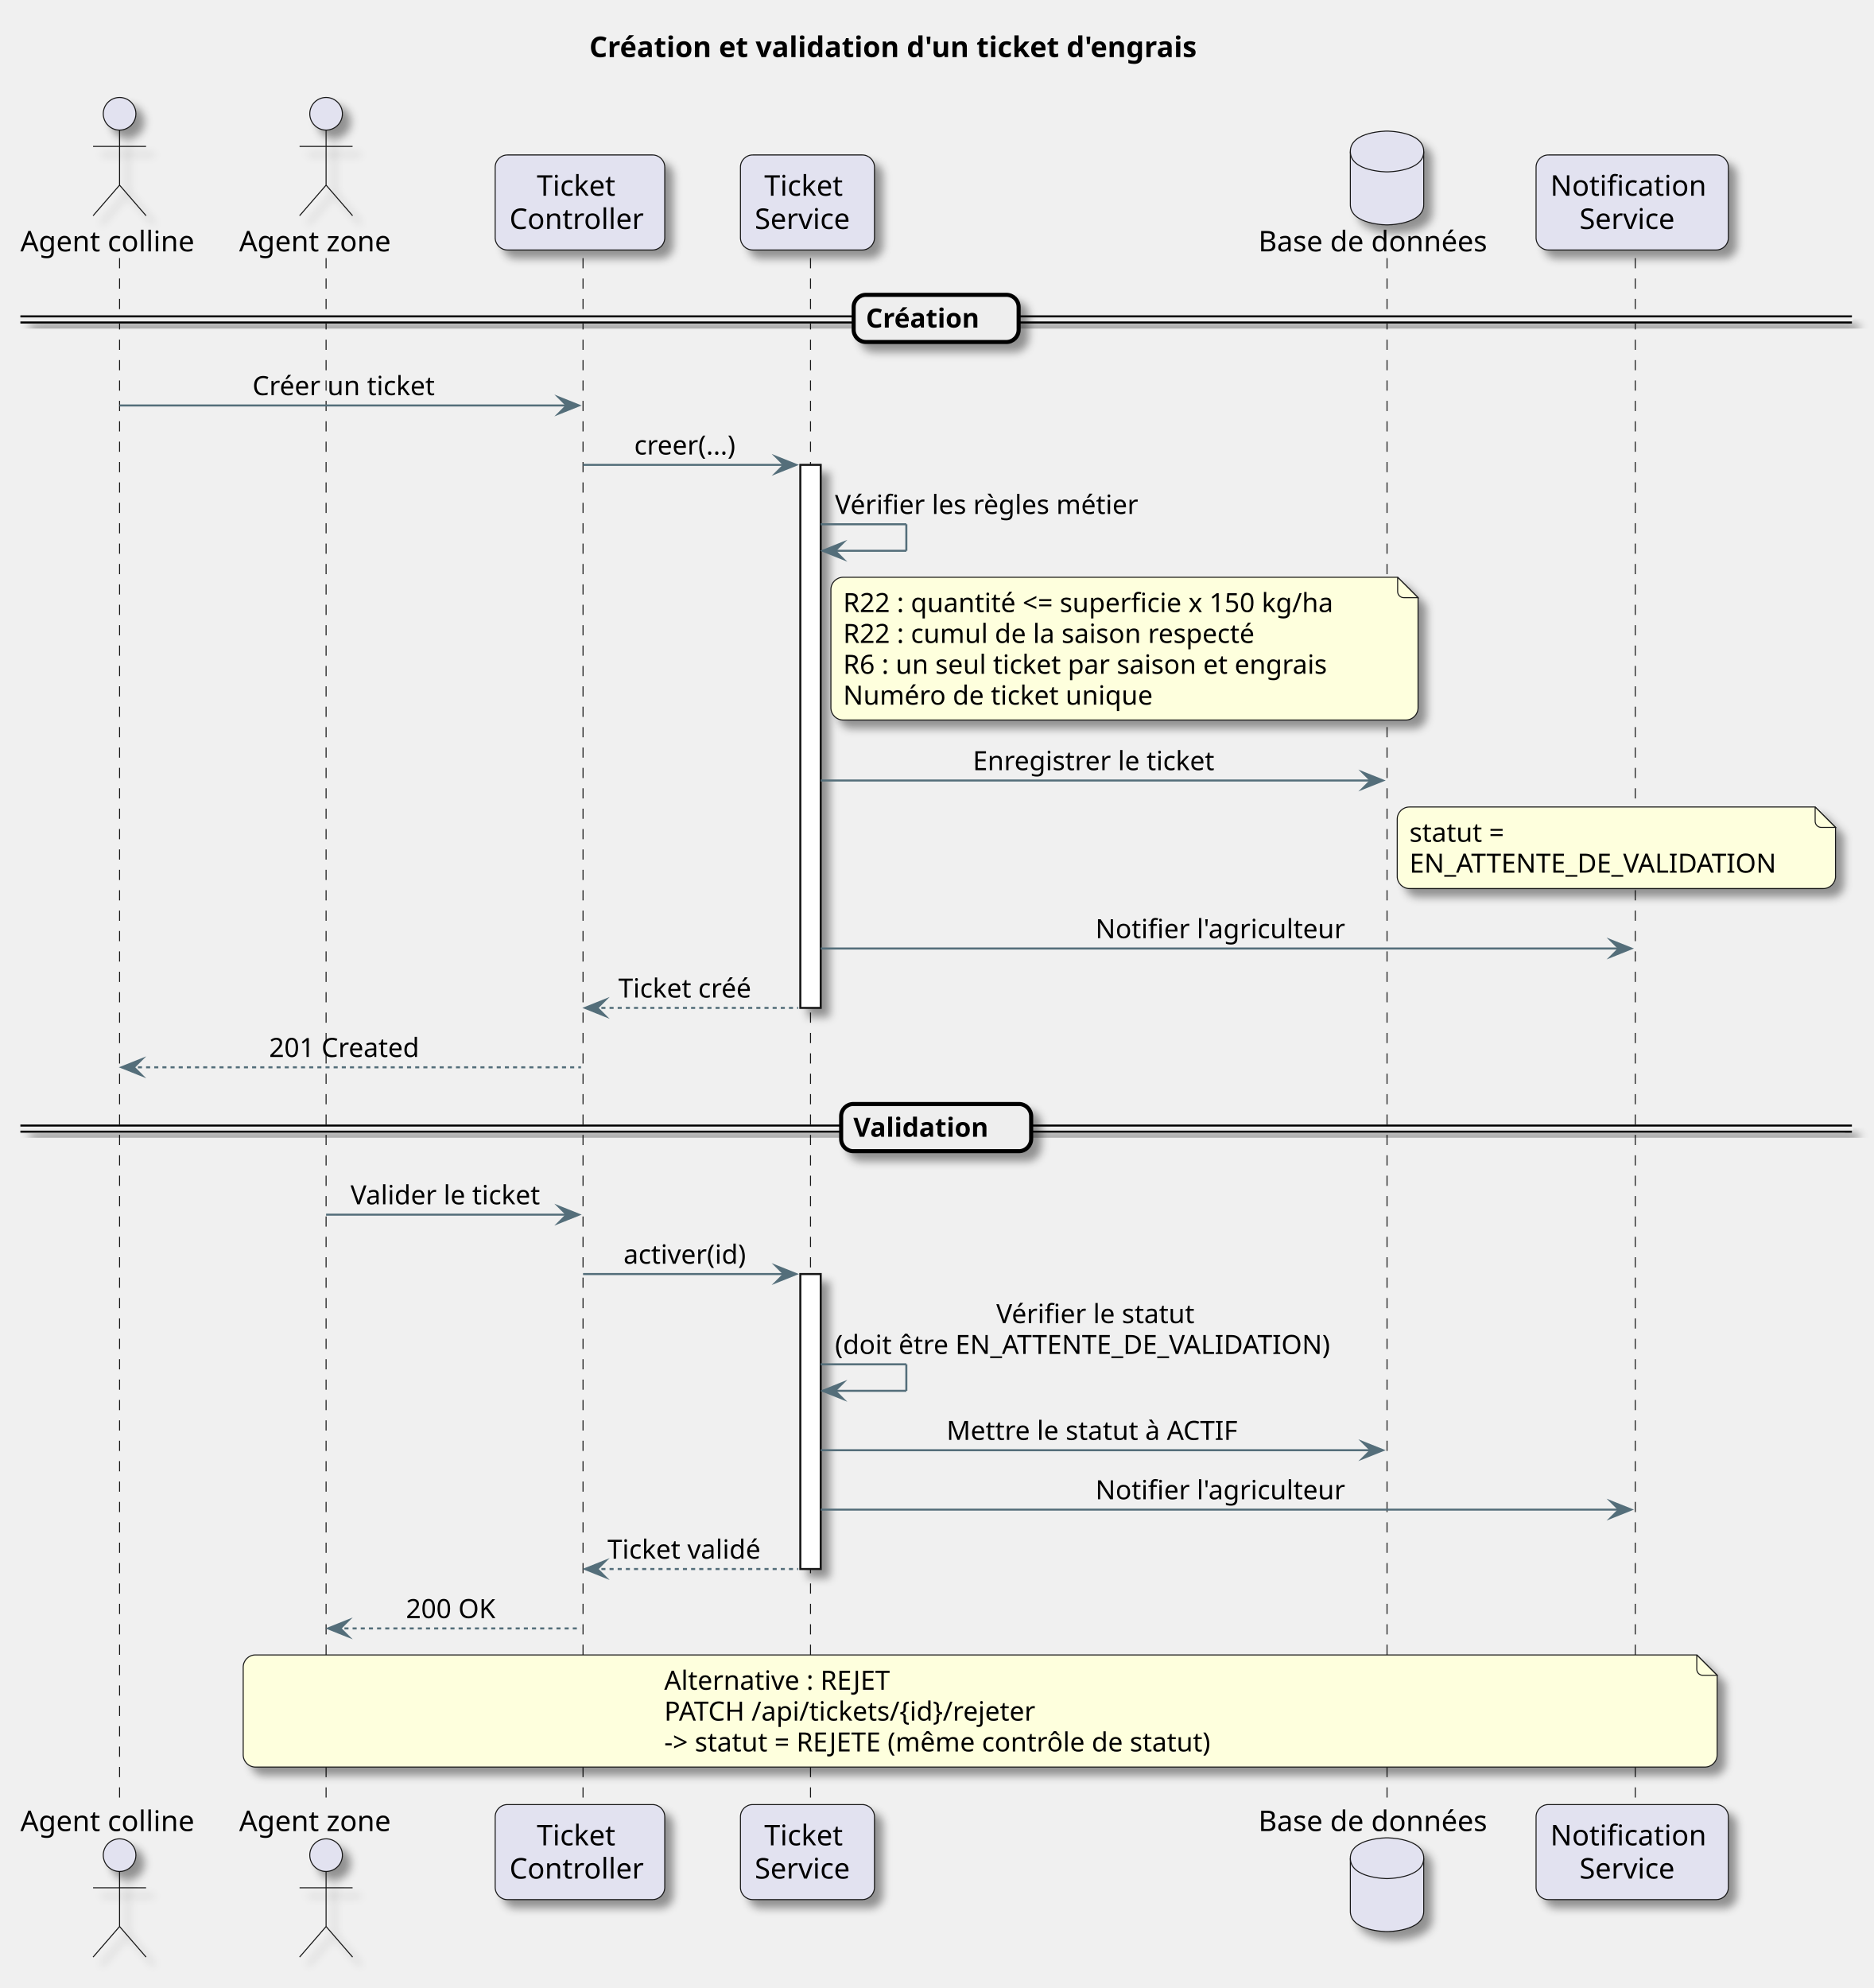
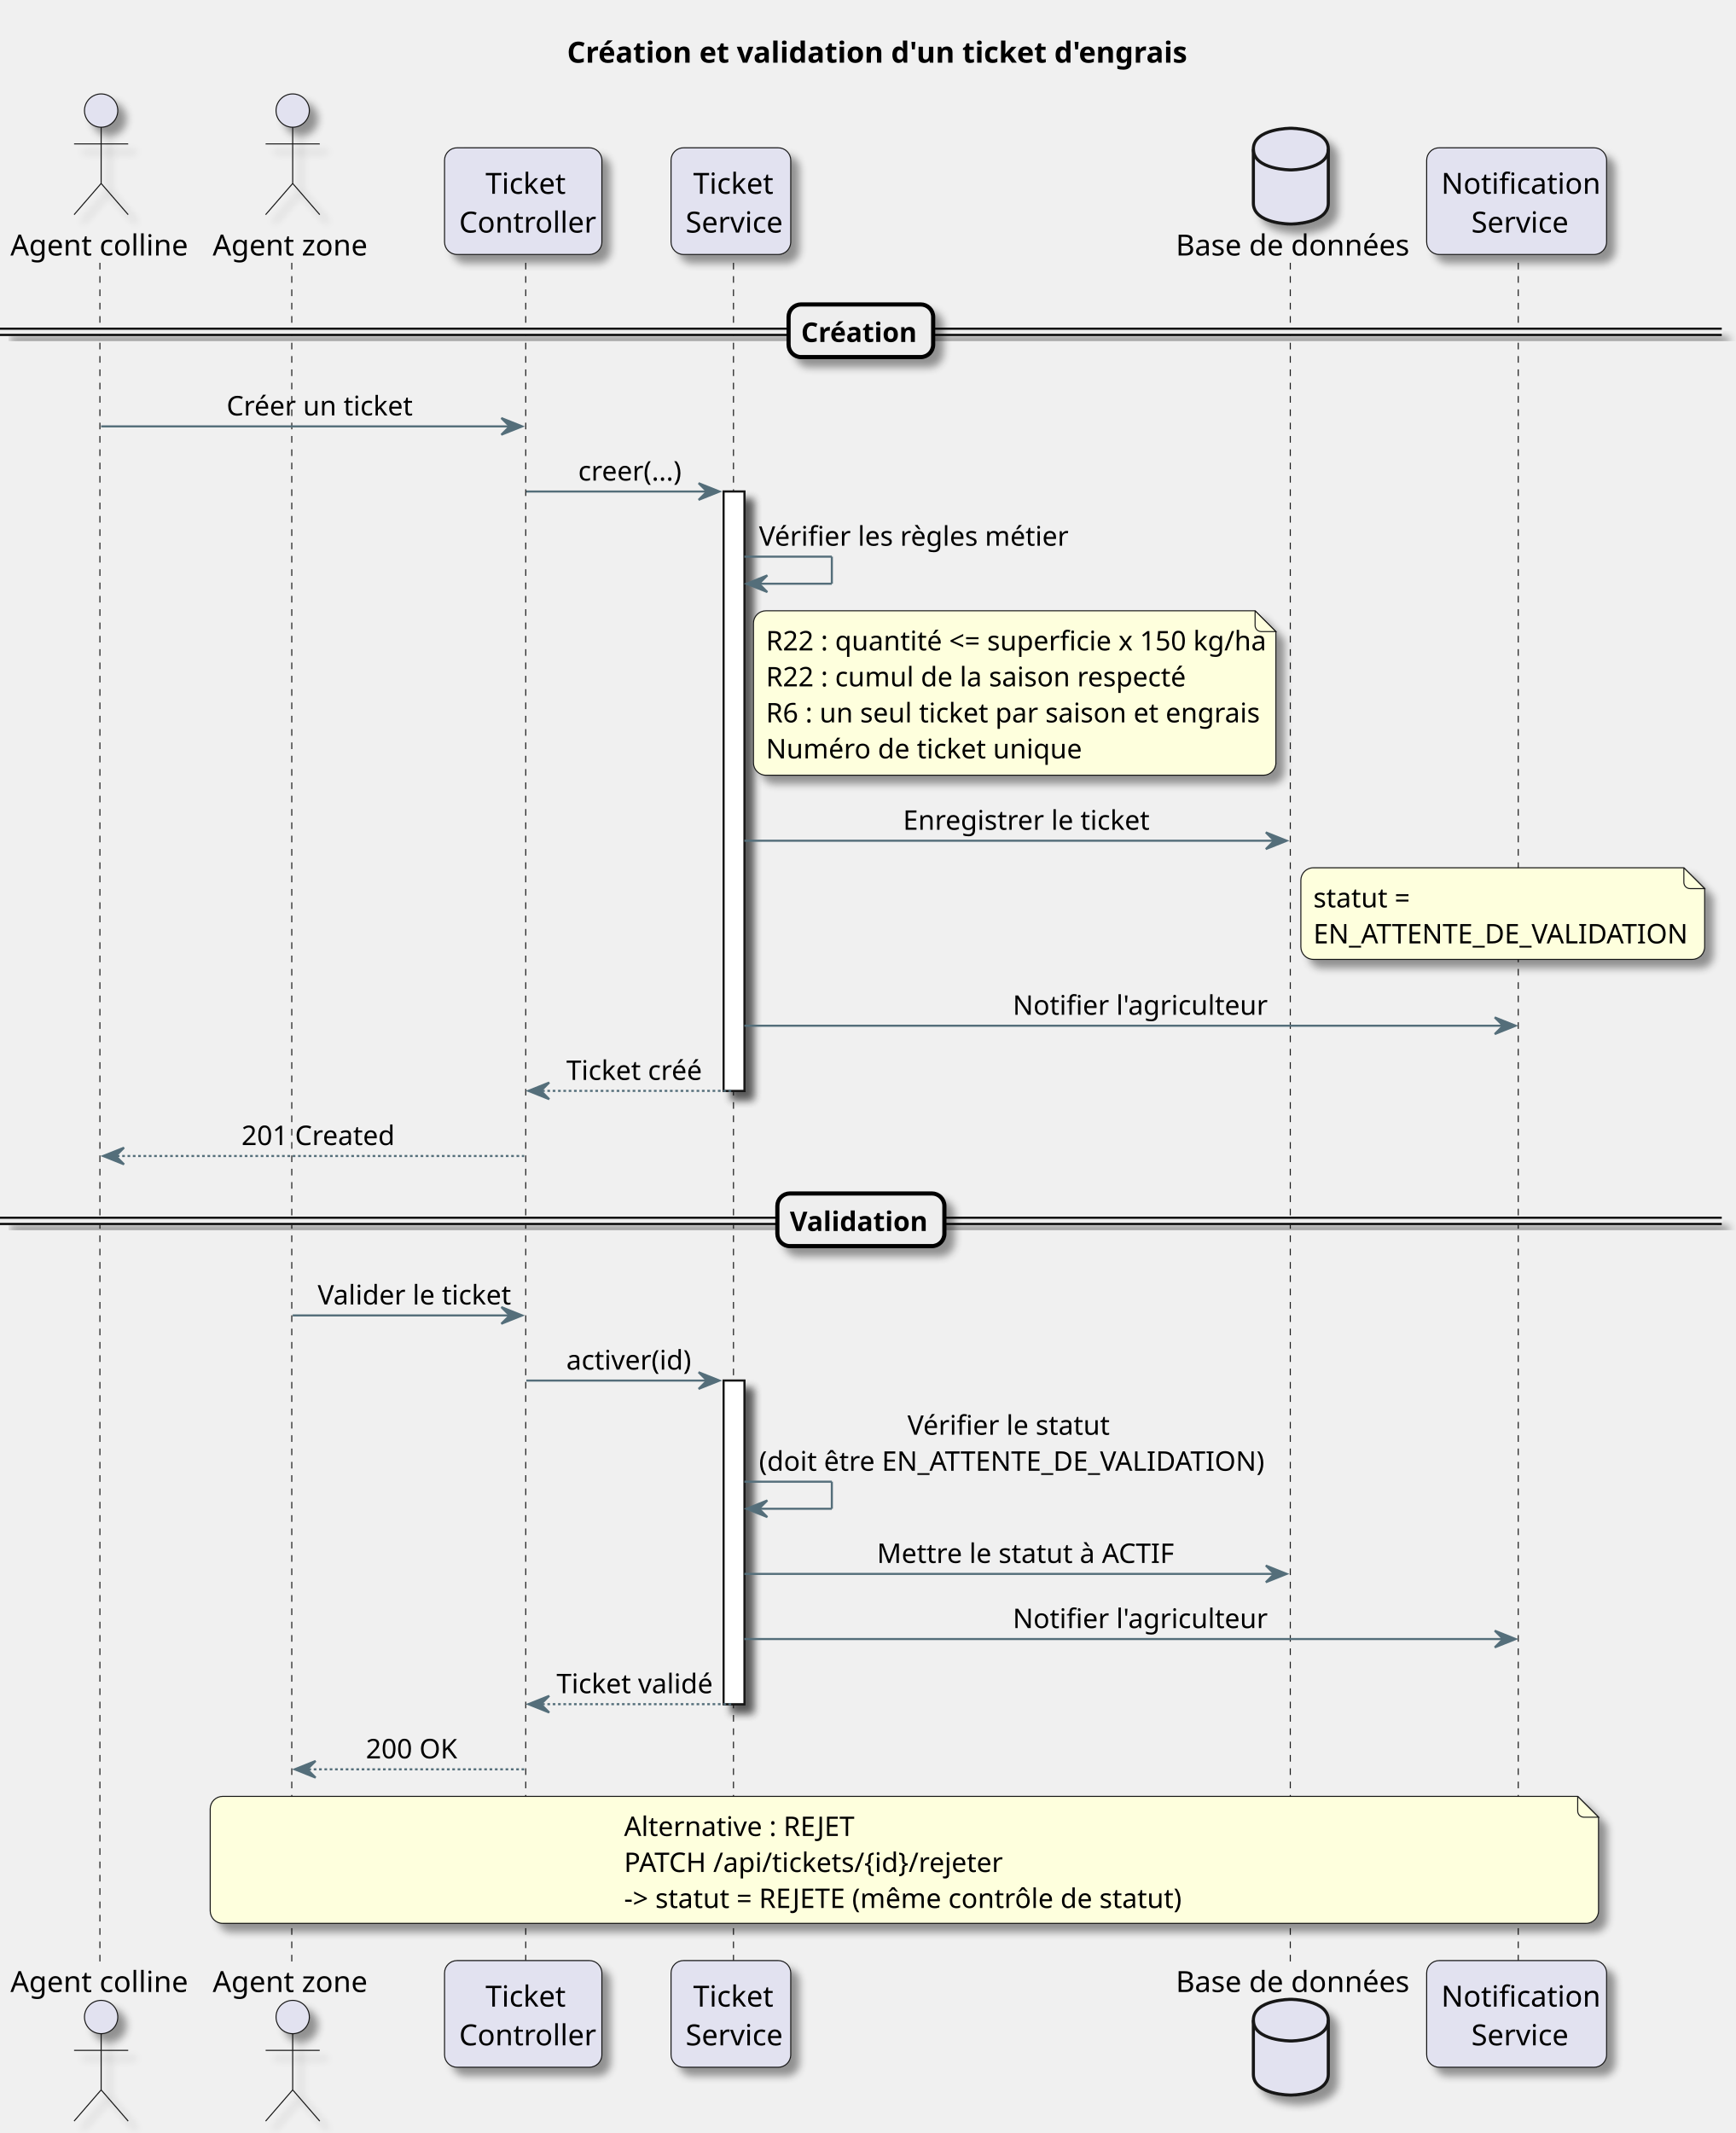
- <svg xmlns="http://www.w3.org/2000/svg" version="1.1" data-diagram-type="SEQUENCE" style="width:919px;height:975px;background:#FFFFFF;" width="919px" height="975px" viewBox="0 0 919 975" zoomAndPan="magnify" preserveAspectRatio="none" contentStyleType="text/css">
+ <svg xmlns="http://www.w3.org/2000/svg" contentStyleType="text/css" height="1601.562px" preserveAspectRatio="none" style="width:1303px;height:1601px;background:#FFFFFF;" version="1.1" viewBox="0 0 1303 1601" width="1303.125px" zoomAndPan="magnify">
  <defs>
-     <filter id="fjzljdl65jjgn" x="-1" y="-1" width="300%" height="300%">
-       <feGaussianBlur result="blurOut" stdDeviation="2" />
-       <feColorMatrix type="matrix" in="blurOut" result="blurOut2" values="0 0 0 0 0 0 0 0 0 0 0 0 0 0 0 0 0 0 .4 0" />
-       <feOffset result="blurOut3" in="blurOut2" dx="4" dy="4" />
+     <filter height="300%" id="f1jr0m0obss374" width="300%" x="-1" y="-1">
+       <feGaussianBlur result="blurOut" stdDeviation="3.125" />
+       <feColorMatrix in="blurOut" result="blurOut2" type="matrix" values="0 0 0 0 0 0 0 0 0 0 0 0 0 0 0 0 0 0 .4 0" />
+       <feOffset dx="6.25" dy="6.25" in="blurOut2" result="blurOut3" />
      <feBlend in="SourceGraphic" in2="blurOut3" mode="normal" />
    </filter>
  </defs>
-   <g font-family="sans-serif" lengthAdjust="spacing">
-     <g class="title" data-source-line="1">
-       <text x="289.059" y="27.995" fill="#000" font-size="14" textLength="339.274" font-weight="700" font-family="'Segoe UI'">Création et validation d'un ticket d'engrais</text>
-     </g>
-     <g>
-       <rect x="55.154" y="126.594" width="8" height="758.453" fill="#000" fill-opacity="0" />
-       <line x1="58.654" y1="126.594" x2="58.654" y2="885.047" style="stroke:#181818;stroke-width:0.5;stroke-dasharray:5,5;" />
-     </g>
-     <g>
-       <rect x="156.453" y="126.594" width="8" height="758.453" fill="#000" fill-opacity="0" />
-       <line x1="159.953" y1="126.594" x2="159.953" y2="885.047" style="stroke:#181818;stroke-width:0.5;stroke-dasharray:5,5;" />
-     </g>
-     <g>
-       <rect x="282.485" y="126.594" width="8" height="758.453" fill="#000" fill-opacity="0" />
-       <line x1="285.985" y1="126.594" x2="285.985" y2="885.047" style="stroke:#181818;stroke-width:0.5;stroke-dasharray:5,5;" />
-     </g>
-     <g>
-       <rect x="394.074" y="126.594" width="8" height="758.453" fill="#000" fill-opacity="0" />
-       <line x1="397.574" y1="126.594" x2="397.574" y2="885.047" style="stroke:#181818;stroke-width:0.5;stroke-dasharray:5,5;" />
-     </g>
-     <g>
-       <rect x="392.574" y="227.992" width="10" height="266.328" fill="#FFF" style="stroke:#181818;stroke-width:1;" filter="url(#fjzljdl65jjgn)" />
-     </g>
-     <g>
-       <rect x="392.574" y="624.852" width="10" height="144.664" fill="#FFF" style="stroke:#181818;stroke-width:1;" filter="url(#fjzljdl65jjgn)" />
-     </g>
-     <g>
-       <rect x="676.864" y="126.594" width="8" height="758.453" fill="#000" fill-opacity="0" />
-       <line x1="680.364" y1="126.594" x2="680.364" y2="885.047" style="stroke:#181818;stroke-width:0.5;stroke-dasharray:5,5;" />
-     </g>
-     <g>
-       <rect x="798.633" y="126.594" width="8" height="758.453" fill="#000" fill-opacity="0" />
-       <line x1="802.133" y1="126.594" x2="802.133" y2="885.047" style="stroke:#181818;stroke-width:0.5;stroke-dasharray:5,5;" />
-     </g>
-     <text x="10" y="123.292" fill="#000" font-size="14" textLength="91.308" font-family="'Segoe UI'">Agent colline</text>
-     <ellipse cx="58.654" cy="55.797" rx="8" ry="8" fill="#E2E2F0" style="stroke:#181818;stroke-width:0.5;" filter="url(#fjzljdl65jjgn)" />
-     <path d="M58.654,63.797 L58.654,90.797 M45.654,71.797 L71.654,71.797 M58.654,90.797 L45.654,105.797 M58.654,90.797 L71.654,105.797" style="stroke:#181818;stroke-width:0.5;" fill="none" filter="url(#fjzljdl65jjgn)" />
-     <text x="117.308" y="123.292" fill="#000" font-size="14" textLength="79.29" font-family="'Segoe UI'">Agent zone</text>
-     <ellipse cx="159.953" cy="55.797" rx="8" ry="8" fill="#E2E2F0" style="stroke:#181818;stroke-width:0.5;" filter="url(#fjzljdl65jjgn)" />
-     <path d="M159.953,63.797 L159.953,90.797 M146.953,71.797 L172.953,71.797 M159.953,90.797 L146.953,105.797 M159.953,90.797 L172.953,105.797" style="stroke:#181818;stroke-width:0.5;" fill="none" filter="url(#fjzljdl65jjgn)" />
-     <rect x="242.898" y="76" width="83.173" height="46.594" fill="#E2E2F0" style="stroke:#181818;stroke-width:0.5;" filter="url(#fjzljdl65jjgn)" rx="6" ry="6" />
-     <text x="263.311" y="95.995" fill="#000" font-size="14" textLength="42.349" font-family="'Segoe UI'">Ticket</text>
-     <text x="249.898" y="112.292" fill="#000" font-size="14" textLength="69.173" font-family="'Segoe UI'">Controller</text>
-     <rect x="363.204" y="76" width="65.741" height="46.594" fill="#E2E2F0" style="stroke:#181818;stroke-width:0.5;" filter="url(#fjzljdl65jjgn)" rx="6" ry="6" />
-     <text x="374.9" y="95.995" fill="#000" font-size="14" textLength="42.349" font-family="'Segoe UI'">Ticket</text>
-     <text x="370.204" y="112.292" fill="#000" font-size="14" textLength="51.741" font-family="'Segoe UI'">Service</text>
-     <text x="617.259" y="123.292" fill="#000" font-size="14" textLength="120.21" font-family="'Segoe UI'">Base de données</text>
-     <path d="M662.364,74.297 C662.364,64.297 680.364,64.297 680.364,64.297 C680.364,64.297 698.364,64.297 698.364,74.297 L698.364,100.297 C698.364,110.297 680.364,110.297 680.364,110.297 C680.364,110.297 662.364,110.297 662.364,100.297 L662.364,74.297" style="stroke:#181818;stroke-width:0.5;" fill="#E2E2F0" filter="url(#fjzljdl65jjgn)" />
-     <path d="M662.364,74.297 C662.364,84.297 680.364,84.297 680.364,84.297 C680.364,84.297 698.364,84.297 698.364,74.297" style="stroke:#181818;stroke-width:0.5;" fill="none" />
-     <rect x="753.469" y="76" width="94.329" height="46.594" fill="#E2E2F0" style="stroke:#181818;stroke-width:0.5;" filter="url(#fjzljdl65jjgn)" rx="6" ry="6" />
-     <text x="760.469" y="95.995" fill="#000" font-size="14" textLength="80.329" font-family="'Segoe UI'">Notification</text>
-     <text x="774.763" y="112.292" fill="#000" font-size="14" textLength="51.741" font-family="'Segoe UI'">Service</text>
-     <text x="10" y="898.042" fill="#000" font-size="14" textLength="91.308" font-family="'Segoe UI'">Agent colline</text>
-     <ellipse cx="58.654" cy="909.844" rx="8" ry="8" fill="#E2E2F0" style="stroke:#181818;stroke-width:0.5;" filter="url(#fjzljdl65jjgn)" />
-     <path d="M58.654,917.844 L58.654,944.844 M45.654,925.844 L71.654,925.844 M58.654,944.844 L45.654,959.844 M58.654,944.844 L71.654,959.844" style="stroke:#181818;stroke-width:0.5;" fill="none" filter="url(#fjzljdl65jjgn)" />
-     <text x="117.308" y="898.042" fill="#000" font-size="14" textLength="79.29" font-family="'Segoe UI'">Agent zone</text>
-     <ellipse cx="159.953" cy="909.844" rx="8" ry="8" fill="#E2E2F0" style="stroke:#181818;stroke-width:0.5;" filter="url(#fjzljdl65jjgn)" />
-     <path d="M159.953,917.844 L159.953,944.844 M146.953,925.844 L172.953,925.844 M159.953,944.844 L146.953,959.844 M159.953,944.844 L172.953,959.844" style="stroke:#181818;stroke-width:0.5;" fill="none" filter="url(#fjzljdl65jjgn)" />
-     <rect x="242.898" y="885.047" width="83.173" height="46.594" fill="#E2E2F0" style="stroke:#181818;stroke-width:0.5;" filter="url(#fjzljdl65jjgn)" rx="6" ry="6" />
-     <text x="263.311" y="905.042" fill="#000" font-size="14" textLength="42.349" font-family="'Segoe UI'">Ticket</text>
-     <text x="249.898" y="921.339" fill="#000" font-size="14" textLength="69.173" font-family="'Segoe UI'">Controller</text>
-     <rect x="363.204" y="885.047" width="65.741" height="46.594" fill="#E2E2F0" style="stroke:#181818;stroke-width:0.5;" filter="url(#fjzljdl65jjgn)" rx="6" ry="6" />
-     <text x="374.9" y="905.042" fill="#000" font-size="14" textLength="42.349" font-family="'Segoe UI'">Ticket</text>
-     <text x="370.204" y="921.339" fill="#000" font-size="14" textLength="51.741" font-family="'Segoe UI'">Service</text>
-     <text x="617.259" y="898.042" fill="#000" font-size="14" textLength="120.21" font-family="'Segoe UI'">Base de données</text>
-     <path d="M662.364,911.344 C662.364,901.344 680.364,901.344 680.364,901.344 C680.364,901.344 698.364,901.344 698.364,911.344 L698.364,937.344 C698.364,947.344 680.364,947.344 680.364,947.344 C680.364,947.344 662.364,947.344 662.364,937.344 L662.364,911.344" style="stroke:#181818;stroke-width:0.5;" fill="#E2E2F0" filter="url(#fjzljdl65jjgn)" />
-     <path d="M662.364,911.344 C662.364,921.344 680.364,921.344 680.364,921.344 C680.364,921.344 698.364,921.344 698.364,911.344" style="stroke:#181818;stroke-width:0.5;" fill="none" />
-     <rect x="753.469" y="885.047" width="94.329" height="46.594" fill="#E2E2F0" style="stroke:#181818;stroke-width:0.5;" filter="url(#fjzljdl65jjgn)" rx="6" ry="6" />
-     <text x="760.469" y="905.042" fill="#000" font-size="14" textLength="80.329" font-family="'Segoe UI'">Notification</text>
-     <text x="774.763" y="921.339" fill="#000" font-size="14" textLength="51.741" font-family="'Segoe UI'">Service</text>
-     <rect x="10" y="155.16" width="898.393" height="3" fill="#EEE" style="stroke:#EEE;stroke-width:1;" filter="url(#fjzljdl65jjgn)" rx="6" ry="6" />
-     <line x1="10" y1="155.16" x2="908.393" y2="155.16" style="stroke:#000;stroke-width:1;" />
-     <line x1="10" y1="158.16" x2="908.393" y2="158.16" style="stroke:#000;stroke-width:1;" />
-     <rect x="418.735" y="144.594" width="80.923" height="23.133" fill="#EEE" style="stroke:#000;stroke-width:2;" filter="url(#fjzljdl65jjgn)" rx="6" ry="6" />
-     <text x="424.735" y="160.661" fill="#000" font-size="13" textLength="62.397" font-weight="700" font-family="'Segoe UI'">Création</text>
-     <polygon points="273.985,194.859,283.985,198.859,273.985,202.859,277.985,198.859" fill="#546E7A" style="stroke:#546E7A;stroke-width:1;stroke-linejoin:miter;stroke-miterlimit:10;" />
-     <line x1="58.654" y1="198.859" x2="279.985" y2="198.859" style="stroke:#546E7A;stroke-width:1;" />
-     <text x="123.826" y="193.793" fill="#000" font-size="13" textLength="96.986" font-family="'Segoe UI'">Créer un ticket</text>
-     <polygon points="380.574,223.992,390.574,227.992,380.574,231.992,384.574,227.992" fill="#546E7A" style="stroke:#546E7A;stroke-width:1;stroke-linejoin:miter;stroke-miterlimit:10;" />
-     <line x1="285.985" y1="227.992" x2="386.574" y2="227.992" style="stroke:#546E7A;stroke-width:1;" />
-     <text x="311.093" y="222.926" fill="#000" font-size="13" textLength="56.374" font-family="'Segoe UI'">creer(...)</text>
-     <line x1="402.574" y1="257.125" x2="444.574" y2="257.125" style="stroke:#546E7A;stroke-width:1;" />
-     <line x1="444.574" y1="257.125" x2="444.574" y2="270.125" style="stroke:#546E7A;stroke-width:1;" />
-     <line x1="403.574" y1="270.125" x2="444.574" y2="270.125" style="stroke:#546E7A;stroke-width:1;" />
-     <polygon points="413.574,266.125,403.574,270.125,413.574,274.125,409.574,270.125" fill="#546E7A" style="stroke:#546E7A;stroke-width:1;stroke-linejoin:miter;stroke-miterlimit:10;" />
-     <text x="409.574" y="252.059" fill="#000" font-size="13" textLength="160.85" font-family="'Segoe UI'">Vérifier les règles métier</text>
-     <path d="M407.574,289.125 L407.574,347.125 A6,6 0 0 0 413.574,353.125 L689.574,353.125 A6,6 0 0 0 695.574,347.125 L695.574,293.125 L685.574,283.125 L413.574,283.125 A6,6 0 0 0 407.574,289.125" style="stroke:#181818;stroke-width:0.5;" fill="#FEFFDD" filter="url(#fjzljdl65jjgn)" />
-     <path d="M685.574,283.125 L685.574,290.125 A3,3 0 0 0 688.574,293.125 L695.574,293.125 L685.574,283.125" style="stroke:#181818;stroke-width:0.5;" fill="#FEFFDD" />
-     <text x="413.574" y="300.192" fill="#000" font-size="13" textLength="267.592" font-family="'Segoe UI'">R22 : quantité &lt;= superficie x 150 kg/ha</text>
-     <text x="413.574" y="315.325" fill="#000" font-size="13" textLength="220.403" font-family="'Segoe UI'">R22 : cumul de la saison respecté</text>
-     <text x="413.574" y="330.458" fill="#000" font-size="13" textLength="262.615" font-family="'Segoe UI'">R6  : un seul ticket par saison et engrais</text>
-     <text x="413.574" y="345.59" fill="#000" font-size="13" textLength="161.63" font-family="'Segoe UI'">Numéro de ticket unique</text>
-     <polygon points="668.364,378.789,678.364,382.789,668.364,386.789,672.364,382.789" fill="#546E7A" style="stroke:#546E7A;stroke-width:1;stroke-linejoin:miter;stroke-miterlimit:10;" />
-     <line x1="402.574" y1="382.789" x2="674.364" y2="382.789" style="stroke:#546E7A;stroke-width:1;" />
-     <text x="477.183" y="377.723" fill="#000" font-size="13" textLength="128.572" font-family="'Segoe UI'">Enregistrer le ticket</text>
-     <path d="M685.364,401.789 L685.364,429.789 A6,6 0 0 0 691.364,435.789 L894.364,435.789 A6,6 0 0 0 900.364,429.789 L900.364,405.789 L890.364,395.789 L691.364,395.789 A6,6 0 0 0 685.364,401.789" style="stroke:#181818;stroke-width:0.5;" fill="#FEFFDD" filter="url(#fjzljdl65jjgn)" />
-     <path d="M890.364,395.789 L890.364,402.789 A3,3 0 0 0 893.364,405.789 L900.364,405.789 L890.364,395.789" style="stroke:#181818;stroke-width:0.5;" fill="#FEFFDD" />
-     <text x="691.364" y="412.856" fill="#000" font-size="13" textLength="53.295" font-family="'Segoe UI'">statut =</text>
-     <text x="691.364" y="427.989" fill="#000" font-size="13" textLength="194.029" font-family="'Segoe UI'">EN_ATTENTE_DE_VALIDATION</text>
-     <polygon points="790.133,461.188,800.133,465.188,790.133,469.188,794.133,465.188" fill="#546E7A" style="stroke:#546E7A;stroke-width:1;stroke-linejoin:miter;stroke-miterlimit:10;" />
-     <line x1="402.574" y1="465.188" x2="796.133" y2="465.188" style="stroke:#546E7A;stroke-width:1;" />
-     <text x="537.309" y="460.122" fill="#000" font-size="13" textLength="130.089" font-family="'Segoe UI'">Notifier l'agriculteur</text>
-     <polygon points="296.985,490.32,286.985,494.32,296.985,498.32,292.985,494.32" fill="#546E7A" style="stroke:#546E7A;stroke-width:1;stroke-linejoin:miter;stroke-miterlimit:10;" />
-     <line x1="290.985" y1="494.32" x2="391.574" y2="494.32" style="stroke:#546E7A;stroke-width:1;stroke-dasharray:2,2;" />
-     <text x="303.307" y="489.254" fill="#000" font-size="13" textLength="71.944" font-family="'Segoe UI'">Ticket créé</text>
-     <polygon points="69.654,519.453,59.654,523.453,69.654,527.453,65.654,523.453" fill="#546E7A" style="stroke:#546E7A;stroke-width:1;stroke-linejoin:miter;stroke-miterlimit:10;" />
-     <line x1="63.654" y1="523.453" x2="284.985" y2="523.453" style="stroke:#546E7A;stroke-width:1;stroke-dasharray:2,2;" />
-     <text x="131.98" y="518.387" fill="#000" font-size="13" textLength="80.679" font-family="'Segoe UI'">201 Created</text>
-     <rect x="10" y="552.02" width="898.393" height="3" fill="#EEE" style="stroke:#EEE;stroke-width:1;" filter="url(#fjzljdl65jjgn)" rx="6" ry="6" />
-     <line x1="10" y1="552.02" x2="908.393" y2="552.02" style="stroke:#000;stroke-width:1;" />
-     <line x1="10" y1="555.02" x2="908.393" y2="555.02" style="stroke:#000;stroke-width:1;" />
-     <rect x="412.593" y="541.453" width="93.206" height="23.133" fill="#EEE" style="stroke:#000;stroke-width:2;" filter="url(#fjzljdl65jjgn)" rx="6" ry="6" />
-     <text x="418.593" y="557.52" fill="#000" font-size="13" textLength="74.68" font-weight="700" font-family="'Segoe UI'">Validation</text>
-     <polygon points="273.985,591.719,283.985,595.719,273.985,599.719,277.985,595.719" fill="#546E7A" style="stroke:#546E7A;stroke-width:1;stroke-linejoin:miter;stroke-miterlimit:10;" />
-     <line x1="159.953" y1="595.719" x2="279.985" y2="595.719" style="stroke:#546E7A;stroke-width:1;" />
-     <text x="171.953" y="590.653" fill="#000" font-size="13" textLength="102.032" font-family="'Segoe UI'">Valider le ticket</text>
-     <polygon points="380.574,620.852,390.574,624.852,380.574,628.852,384.574,624.852" fill="#546E7A" style="stroke:#546E7A;stroke-width:1;stroke-linejoin:miter;stroke-miterlimit:10;" />
-     <line x1="285.985" y1="624.852" x2="386.574" y2="624.852" style="stroke:#546E7A;stroke-width:1;" />
-     <text x="305.846" y="619.786" fill="#000" font-size="13" textLength="66.866" font-family="'Segoe UI'">activer(id)</text>
-     <line x1="402.574" y1="669.117" x2="444.574" y2="669.117" style="stroke:#546E7A;stroke-width:1;" />
-     <line x1="444.574" y1="669.117" x2="444.574" y2="682.117" style="stroke:#546E7A;stroke-width:1;" />
-     <line x1="403.574" y1="682.117" x2="444.574" y2="682.117" style="stroke:#546E7A;stroke-width:1;" />
-     <polygon points="413.574,678.117,403.574,682.117,413.574,686.117,409.574,682.117" fill="#546E7A" style="stroke:#546E7A;stroke-width:1;stroke-linejoin:miter;stroke-miterlimit:10;" />
-     <text x="488.707" y="648.918" fill="#000" font-size="13" textLength="105.523" font-family="'Segoe UI'">Vérifier le statut</text>
-     <text x="409.574" y="664.051" fill="#000" font-size="13" textLength="263.79" font-family="'Segoe UI'">(doit être EN_ATTENTE_DE_VALIDATION)</text>
-     <polygon points="668.364,707.25,678.364,711.25,668.364,715.25,672.364,711.25" fill="#546E7A" style="stroke:#546E7A;stroke-width:1;stroke-linejoin:miter;stroke-miterlimit:10;" />
-     <line x1="402.574" y1="711.25" x2="674.364" y2="711.25" style="stroke:#546E7A;stroke-width:1;" />
-     <text x="464.294" y="706.184" fill="#000" font-size="13" textLength="154.35" font-family="'Segoe UI'">Mettre le statut à ACTIF</text>
-     <polygon points="790.133,736.383,800.133,740.383,790.133,744.383,794.133,740.383" fill="#546E7A" style="stroke:#546E7A;stroke-width:1;stroke-linejoin:miter;stroke-miterlimit:10;" />
-     <line x1="402.574" y1="740.383" x2="796.133" y2="740.383" style="stroke:#546E7A;stroke-width:1;" />
-     <text x="537.309" y="735.317" fill="#000" font-size="13" textLength="130.089" font-family="'Segoe UI'">Notifier l'agriculteur</text>
-     <polygon points="296.985,765.516,286.985,769.516,296.985,773.516,292.985,769.516" fill="#546E7A" style="stroke:#546E7A;stroke-width:1;stroke-linejoin:miter;stroke-miterlimit:10;" />
-     <line x1="290.985" y1="769.516" x2="391.574" y2="769.516" style="stroke:#546E7A;stroke-width:1;stroke-dasharray:2,2;" />
-     <text x="297.985" y="764.45" fill="#000" font-size="13" textLength="82.589" font-family="'Segoe UI'">Ticket validé</text>
-     <polygon points="170.953,794.648,160.953,798.648,170.953,802.648,166.953,798.648" fill="#546E7A" style="stroke:#546E7A;stroke-width:1;stroke-linejoin:miter;stroke-miterlimit:10;" />
-     <line x1="164.953" y1="798.648" x2="284.985" y2="798.648" style="stroke:#546E7A;stroke-width:1;stroke-dasharray:2,2;" />
-     <text x="199.117" y="793.583" fill="#000" font-size="13" textLength="47.703" font-family="'Segoe UI'">200 OK</text>
-     <path d="M119.298,817.648 L119.298,860.648 A6,6 0 0 0 125.298,866.648 L836.298,866.648 A6,6 0 0 0 842.298,860.648 L842.298,821.648 L832.298,811.648 L125.298,811.648 A6,6 0 0 0 119.298,817.648" style="stroke:#181818;stroke-width:0.5;" fill="#FEFFDD" filter="url(#fjzljdl65jjgn)" />
-     <path d="M832.298,811.648 L832.298,818.648 A3,3 0 0 0 835.298,821.648 L842.298,821.648 L832.298,811.648" style="stroke:#181818;stroke-width:0.5;" fill="#FEFFDD" />
-     <text x="325.816" y="828.715" fill="#000" font-size="13" textLength="121.431" font-family="'Segoe UI'">Alternative : REJET</text>
-     <text x="325.816" y="843.848" fill="#000" font-size="13" textLength="200.059" font-family="'Segoe UI'">PATCH /api/tickets/{id}/rejeter</text>
-     <text x="325.816" y="858.981" fill="#000" font-size="13" textLength="298.454" font-family="'Segoe UI'">-&gt; statut = REJETE (même contrôle de statut)</text>
+   <g>
+     <text fill="#000000" font-family="Segoe UI" font-size="21.875" font-weight="bold" lengthAdjust="spacing" textLength="439.636" x="425.657" y="47.043">Création et validation d'un ticket d'engrais</text>
+     <rect fill="#FFFFFF" filter="url(#f1jr0m0obss374)" height="449.86" style="stroke:#181818;stroke-width:1.562;" width="15.625" x="543.211" y="368.93" />
+     <rect fill="#FFFFFF" filter="url(#f1jr0m0obss374)" height="242.899" style="stroke:#181818;stroke-width:1.562;" width="15.625" x="543.211" y="1036.234" />
+     <line style="stroke:#181818;stroke-width:0.781;stroke-dasharray:5.0,5.0;" x1="75" x2="75" y1="197.253" y2="1473.138" />
+     <line style="stroke:#181818;stroke-width:0.781;stroke-dasharray:5.0,5.0;" x1="219.037" x2="219.037" y1="197.253" y2="1473.138" />
+     <line style="stroke:#181818;stroke-width:0.781;stroke-dasharray:5.0,5.0;" x1="394.662" x2="394.662" y1="197.253" y2="1473.138" />
+     <line style="stroke:#181818;stroke-width:0.781;stroke-dasharray:5.0,5.0;" x1="550.625" x2="550.625" y1="197.253" y2="1473.138" />
+     <line style="stroke:#181818;stroke-width:0.781;stroke-dasharray:5.0,5.0;" x1="968.623" x2="968.623" y1="197.253" y2="1473.138" />
+     <line style="stroke:#181818;stroke-width:0.781;stroke-dasharray:5.0,5.0;" x1="1139.75" x2="1139.75" y1="197.253" y2="1473.138" />
+     <text fill="#000000" font-family="Segoe UI" font-size="21.875" lengthAdjust="spacing" textLength="126.849" x="7.812" y="191.763">Agent colline</text>
+     <ellipse cx="75.925" cy="83.002" fill="#E2E2F0" filter="url(#f1jr0m0obss374)" rx="12.5" ry="12.5" style="stroke:#181818;stroke-width:0.781;" />
+     <path d="M75.925,95.502 L75.925,137.689 M55.612,108.002 L96.237,108.002 M75.925,137.689 L55.612,161.127 M75.925,137.689 L96.237,161.127 " fill="none" filter="url(#f1jr0m0obss374)" style="stroke:#181818;stroke-width:0.781;" />
+     <text fill="#000000" font-family="Segoe UI" font-size="21.875" lengthAdjust="spacing" textLength="126.849" x="7.812" y="1495.181">Agent colline</text>
+     <ellipse cx="75.925" cy="1513.953" fill="#E2E2F0" filter="url(#f1jr0m0obss374)" rx="12.5" ry="12.5" style="stroke:#181818;stroke-width:0.781;" />
+     <path d="M75.925,1526.453 L75.925,1568.64 M55.612,1538.953 L96.237,1538.953 M75.925,1568.64 L55.612,1592.078 M75.925,1568.64 L96.237,1592.078 " fill="none" filter="url(#f1jr0m0obss374)" style="stroke:#181818;stroke-width:0.781;" />
+     <text fill="#000000" font-family="Segoe UI" font-size="21.875" lengthAdjust="spacing" textLength="110.742" x="159.662" y="191.763">Agent zone</text>
+     <ellipse cx="219.72" cy="83.002" fill="#E2E2F0" filter="url(#f1jr0m0obss374)" rx="12.5" ry="12.5" style="stroke:#181818;stroke-width:0.781;" />
+     <path d="M219.72,95.502 L219.72,137.689 M199.408,108.002 L240.033,108.002 M219.72,137.689 L199.408,161.127 M219.72,137.689 L240.033,161.127 " fill="none" filter="url(#f1jr0m0obss374)" style="stroke:#181818;stroke-width:0.781;" />
+     <text fill="#000000" font-family="Segoe UI" font-size="21.875" lengthAdjust="spacing" textLength="110.742" x="159.662" y="1495.181">Agent zone</text>
+     <ellipse cx="219.72" cy="1513.953" fill="#E2E2F0" filter="url(#f1jr0m0obss374)" rx="12.5" ry="12.5" style="stroke:#181818;stroke-width:0.781;" />
+     <path d="M219.72,1526.453 L219.72,1568.64 M199.408,1538.953 L240.033,1538.953 M219.72,1568.64 L199.408,1592.078 M219.72,1568.64 L240.033,1592.078 " fill="none" filter="url(#f1jr0m0obss374)" style="stroke:#181818;stroke-width:0.781;" />
+     <rect fill="#E2E2F0" filter="url(#f1jr0m0obss374)" height="80.066" rx="9.375" ry="9.375" style="stroke:#181818;stroke-width:0.781;" width="118.091" x="333.724" y="110.938" />
+     <text fill="#000000" font-family="Segoe UI" font-size="21.875" lengthAdjust="spacing" textLength="56.589" x="364.475" y="145.48">Ticket</text>
+     <text fill="#000000" font-family="Segoe UI" font-size="21.875" lengthAdjust="spacing" textLength="96.216" x="344.662" y="174.576">Controller</text>
+     <rect fill="#E2E2F0" filter="url(#f1jr0m0obss374)" height="80.066" rx="9.375" ry="9.375" style="stroke:#181818;stroke-width:0.781;" width="118.091" x="333.724" y="1471.576" />
+     <text fill="#000000" font-family="Segoe UI" font-size="21.875" lengthAdjust="spacing" textLength="56.589" x="364.475" y="1506.119">Ticket</text>
+     <text fill="#000000" font-family="Segoe UI" font-size="21.875" lengthAdjust="spacing" textLength="96.216" x="344.662" y="1535.214">Controller</text>
+     <rect fill="#E2E2F0" filter="url(#f1jr0m0obss374)" height="80.066" rx="9.375" ry="9.375" style="stroke:#181818;stroke-width:0.781;" width="89.861" x="503.75" y="110.938" />
+     <text fill="#000000" font-family="Segoe UI" font-size="21.875" lengthAdjust="spacing" textLength="56.589" x="520.386" y="145.48">Ticket</text>
+     <text fill="#000000" font-family="Segoe UI" font-size="21.875" lengthAdjust="spacing" textLength="67.986" x="514.687" y="174.576">Service</text>
+     <rect fill="#E2E2F0" filter="url(#f1jr0m0obss374)" height="80.066" rx="9.375" ry="9.375" style="stroke:#181818;stroke-width:0.781;" width="89.861" x="503.75" y="1471.576" />
+     <text fill="#000000" font-family="Segoe UI" font-size="21.875" lengthAdjust="spacing" textLength="56.589" x="520.386" y="1506.119">Ticket</text>
+     <text fill="#000000" font-family="Segoe UI" font-size="21.875" lengthAdjust="spacing" textLength="67.986" x="514.687" y="1535.214">Service</text>
+     <text fill="#000000" font-family="Segoe UI" font-size="21.875" lengthAdjust="spacing" textLength="163.315" x="882.685" y="191.763">Base de données</text>
+     <path d="M940.905,111.908 C940.905,96.283 969.03,96.283 969.03,96.283 C969.03,96.283 997.155,96.283 997.155,111.908 L997.155,152.533 C997.155,168.158 969.03,168.158 969.03,168.158 C969.03,168.158 940.905,168.158 940.905,152.533 L940.905,111.908 " fill="#E2E2F0" filter="url(#f1jr0m0obss374)" style="stroke:#181818;stroke-width:2.344;" />
+     <path d="M940.905,111.908 C940.905,127.533 969.03,127.533 969.03,127.533 C969.03,127.533 997.155,127.533 997.155,111.908 " fill="none" style="stroke:#181818;stroke-width:2.344;" />
+     <text fill="#000000" font-family="Segoe UI" font-size="21.875" lengthAdjust="spacing" textLength="163.315" x="882.685" y="1495.181">Base de données</text>
+     <path d="M940.905,1516.296 C940.905,1500.671 969.03,1500.671 969.03,1500.671 C969.03,1500.671 997.155,1500.671 997.155,1516.296 L997.155,1556.921 C997.155,1572.546 969.03,1572.546 969.03,1572.546 C969.03,1572.546 940.905,1572.546 940.905,1556.921 L940.905,1516.296 " fill="#E2E2F0" filter="url(#f1jr0m0obss374)" style="stroke:#181818;stroke-width:2.344;" />
+     <path d="M940.905,1516.296 C940.905,1531.921 969.03,1531.921 969.03,1531.921 C969.03,1531.921 997.155,1531.921 997.155,1516.296 " fill="none" style="stroke:#181818;stroke-width:2.344;" />
+     <rect fill="#E2E2F0" filter="url(#f1jr0m0obss374)" height="80.066" rx="9.375" ry="9.375" style="stroke:#181818;stroke-width:0.781;" width="135.053" x="1071" y="110.938" />
+     <text fill="#000000" font-family="Segoe UI" font-size="21.875" lengthAdjust="spacing" textLength="113.177" x="1081.937" y="145.48">Notification</text>
+     <text fill="#000000" font-family="Segoe UI" font-size="21.875" lengthAdjust="spacing" textLength="67.986" x="1104.533" y="174.576">Service</text>
+     <rect fill="#E2E2F0" filter="url(#f1jr0m0obss374)" height="80.066" rx="9.375" ry="9.375" style="stroke:#181818;stroke-width:0.781;" width="135.053" x="1071" y="1471.576" />
+     <text fill="#000000" font-family="Segoe UI" font-size="21.875" lengthAdjust="spacing" textLength="113.177" x="1081.937" y="1506.119">Notification</text>
+     <text fill="#000000" font-family="Segoe UI" font-size="21.875" lengthAdjust="spacing" textLength="67.986" x="1104.533" y="1535.214">Service</text>
+     <rect fill="#FFFFFF" filter="url(#f1jr0m0obss374)" height="449.86" style="stroke:#181818;stroke-width:1.562;" width="15.625" x="543.211" y="368.93" />
+     <rect fill="#FFFFFF" filter="url(#f1jr0m0obss374)" height="242.899" style="stroke:#181818;stroke-width:1.562;" width="15.625" x="543.211" y="1036.234" />
+     <rect fill="#EEEEEE" filter="url(#f1jr0m0obss374)" height="4.688" rx="9.375" ry="9.375" style="stroke:#EEEEEE;stroke-width:1.562;" width="1292.513" x="0" y="246.7" />
+     <line style="stroke:#000000;stroke-width:1.562;" x1="0" x2="1292.513" y1="246.7" y2="246.7" />
+     <line style="stroke:#000000;stroke-width:1.562;" x1="0" x2="1292.513" y1="251.387" y2="251.387" />
+     <rect fill="#EEEEEE" filter="url(#f1jr0m0obss374)" height="39.517" rx="9.375" ry="9.375" style="stroke:#000000;stroke-width:3.125;" width="108.54" x="591.986" y="228.503" />
+     <text fill="#000000" font-family="Segoe UI" font-size="20.312" font-weight="bold" lengthAdjust="spacing" textLength="81.062" x="601.361" y="256.673">Création</text>
+     <polygon fill="#546E7A" points="376.363,313.788,391.988,320.038,376.363,326.288,382.613,320.038" style="stroke:#546E7A;stroke-width:1.562;" />
+     <line style="stroke:#546E7A;stroke-width:1.562;" x1="75.925" x2="385.738" y1="320.038" y2="320.038" />
+     <text fill="#000000" font-family="Segoe UI" font-size="20.312" lengthAdjust="spacing" textLength="130.851" x="170.094" y="311.815">Créer un ticket</text>
+     <polygon fill="#546E7A" points="524.461,362.68,540.086,368.93,524.461,375.18,530.711,368.93" style="stroke:#546E7A;stroke-width:1.562;" />
+     <line style="stroke:#546E7A;stroke-width:1.562;" x1="395.113" x2="533.836" y1="368.93" y2="368.93" />
+     <text fill="#000000" font-family="Segoe UI" font-size="20.312" lengthAdjust="spacing" textLength="70.221" x="434.052" y="360.707">creer(...)</text>
+     <line style="stroke:#546E7A;stroke-width:1.562;" x1="558.836" x2="624.461" y1="417.822" y2="417.822" />
+     <line style="stroke:#546E7A;stroke-width:1.562;" x1="624.461" x2="624.461" y1="417.822" y2="438.135" />
+     <line style="stroke:#546E7A;stroke-width:1.562;" x1="560.399" x2="624.461" y1="438.135" y2="438.135" />
+     <polygon fill="#546E7A" points="576.024,431.885,560.399,438.135,576.024,444.385,569.774,438.135" style="stroke:#546E7A;stroke-width:1.562;" />
+     <text fill="#000000" font-family="Segoe UI" font-size="20.312" lengthAdjust="spacing" textLength="216.445" x="569.774" y="409.599">Vérifier les règles métier</text>
+     <path d="M565.625,467.822 L565.625,572.51 A9.375,9.375 0 0 0 575,581.885 L948.438,581.885 A9.375,9.375 0 0 0 957.812,572.51 L957.812,474.072 L942.188,458.447 L575,458.447 A9.375,9.375 0 0 0 565.625,467.822 " fill="#FEFFDD" filter="url(#f1jr0m0obss374)" style="stroke:#181818;stroke-width:0.781;" />
+     <path d="M942.188,458.447 L942.188,469.385 A4.688,4.688 0 0 0 946.875,474.072 L957.812,474.072 L942.188,458.447 " fill="#FEFFDD" style="stroke:#181818;stroke-width:0.781;" />
+     <text fill="#000000" font-family="Segoe UI" font-size="20.312" lengthAdjust="spacing" textLength="359.704" x="575" y="488.179">R22 : quantité &lt;= superficie x 150 kg/ha</text>
+     <text fill="#000000" font-family="Segoe UI" font-size="20.312" lengthAdjust="spacing" textLength="296.108" x="575" y="515.196">R22 : cumul de la saison respecté</text>
+     <text fill="#000000" font-family="Segoe UI" font-size="20.312" lengthAdjust="spacing" textLength="352.761" x="575" y="542.213">R6  : un seul ticket par saison et engrais</text>
+     <text fill="#000000" font-family="Segoe UI" font-size="20.312" lengthAdjust="spacing" textLength="223.824" x="575" y="569.231">Numéro de ticket unique</text>
+     <polygon fill="#546E7A" points="950.28,624.783,965.905,631.033,950.28,637.283,956.53,631.033" style="stroke:#546E7A;stroke-width:1.562;" />
+     <line style="stroke:#546E7A;stroke-width:1.562;" x1="558.836" x2="959.655" y1="631.033" y2="631.033" />
+     <text fill="#000000" font-family="Segoe UI" font-size="20.312" lengthAdjust="spacing" textLength="172.041" x="677.913" y="622.81">Enregistrer le ticket</text>
+     <path d="M976.562,660.721 L976.562,710.721 A9.375,9.375 0 0 0 985.938,720.096 L1270.312,720.096 A9.375,9.375 0 0 0 1279.688,710.721 L1279.688,666.971 L1264.062,651.346 L985.938,651.346 A9.375,9.375 0 0 0 976.562,660.721 " fill="#FEFFDD" filter="url(#f1jr0m0obss374)" style="stroke:#181818;stroke-width:0.781;" />
+     <path d="M1264.062,651.346 L1264.062,662.283 A4.688,4.688 0 0 0 1268.75,666.971 L1279.688,666.971 L1264.062,651.346 " fill="#FEFFDD" style="stroke:#181818;stroke-width:0.781;" />
+     <text fill="#000000" font-family="Segoe UI" font-size="20.312" lengthAdjust="spacing" textLength="70.558" x="985.938" y="681.078">statut =</text>
+     <text fill="#000000" font-family="Segoe UI" font-size="20.312" lengthAdjust="spacing" textLength="270.638" x="985.938" y="708.095">EN_ATTENTE_DE_VALIDATION</text>
+     <polygon fill="#546E7A" points="1122.12,763.648,1137.745,769.898,1122.12,776.148,1128.37,769.898" style="stroke:#546E7A;stroke-width:1.562;" />
+     <line style="stroke:#546E7A;stroke-width:1.562;" x1="558.836" x2="1131.495" y1="769.898" y2="769.898" />
+     <text fill="#000000" font-family="Segoe UI" font-size="20.312" lengthAdjust="spacing" textLength="179.153" x="760.277" y="761.674">Notifier l'agriculteur</text>
+     <polygon fill="#546E7A" points="412.301,812.54,396.676,818.79,412.301,825.04,406.051,818.79" style="stroke:#546E7A;stroke-width:1.562;" />
+     <line style="stroke:#546E7A;stroke-width:1.562;stroke-dasharray:2.0,2.0;" x1="402.926" x2="549.461" y1="818.79" y2="818.79" />
+     <text fill="#000000" font-family="Segoe UI" font-size="20.312" lengthAdjust="spacing" textLength="95.8" x="425.169" y="810.567">Ticket créé</text>
+     <polygon fill="#546E7A" points="93.112,861.432,77.487,867.682,93.112,873.932,86.862,867.682" style="stroke:#546E7A;stroke-width:1.562;" />
+     <line style="stroke:#546E7A;stroke-width:1.562;stroke-dasharray:2.0,2.0;" x1="83.737" x2="393.551" y1="867.682" y2="867.682" />
+     <text fill="#000000" font-family="Segoe UI" font-size="20.312" lengthAdjust="spacing" textLength="108.475" x="181.281" y="859.459">201 Created</text>
+     <rect fill="#EEEEEE" filter="url(#f1jr0m0obss374)" height="4.688" rx="9.375" ry="9.375" style="stroke:#EEEEEE;stroke-width:1.562;" width="1292.513" x="0" y="914.003" />
+     <line style="stroke:#000000;stroke-width:1.562;" x1="0" x2="1292.513" y1="914.003" y2="914.003" />
+     <line style="stroke:#000000;stroke-width:1.562;" x1="0" x2="1292.513" y1="918.691" y2="918.691" />
+     <rect fill="#EEEEEE" filter="url(#f1jr0m0obss374)" height="39.517" rx="9.375" ry="9.375" style="stroke:#000000;stroke-width:3.125;" width="125.391" x="583.561" y="895.807" />
+     <text fill="#000000" font-family="Segoe UI" font-size="20.312" font-weight="bold" lengthAdjust="spacing" textLength="97.913" x="592.936" y="923.976">Validation</text>
+     <polygon fill="#546E7A" points="376.363,981.091,391.988,987.341,376.363,993.591,382.613,987.341" style="stroke:#546E7A;stroke-width:1.562;" />
+     <line style="stroke:#546E7A;stroke-width:1.562;" x1="219.72" x2="385.738" y1="987.341" y2="987.341" />
+     <text fill="#000000" font-family="Segoe UI" font-size="20.312" lengthAdjust="spacing" textLength="137.893" x="238.47" y="979.118">Valider le ticket</text>
+     <polygon fill="#546E7A" points="524.461,1029.984,540.086,1036.234,524.461,1042.484,530.711,1036.234" style="stroke:#546E7A;stroke-width:1.562;" />
+     <line style="stroke:#546E7A;stroke-width:1.562;" x1="395.113" x2="533.836" y1="1036.234" y2="1036.234" />
+     <text fill="#000000" font-family="Segoe UI" font-size="20.312" lengthAdjust="spacing" textLength="88.074" x="425.125" y="1028.011">activer(id)</text>
+     <line style="stroke:#546E7A;stroke-width:1.562;" x1="558.836" x2="624.461" y1="1112.143" y2="1112.143" />
+     <line style="stroke:#546E7A;stroke-width:1.562;" x1="624.461" x2="624.461" y1="1112.143" y2="1132.455" />
+     <line style="stroke:#546E7A;stroke-width:1.562;" x1="560.399" x2="624.461" y1="1132.455" y2="1132.455" />
+     <polygon fill="#546E7A" points="576.024,1126.205,560.399,1132.455,576.024,1138.705,569.774,1132.455" style="stroke:#546E7A;stroke-width:1.562;" />
+     <text fill="#000000" font-family="Segoe UI" font-size="20.312" lengthAdjust="spacing" textLength="141.95" x="681.24" y="1076.903">Vérifier le statut</text>
+     <text fill="#000000" font-family="Segoe UI" font-size="20.312" lengthAdjust="spacing" textLength="364.881" x="569.774" y="1103.92">(doit être EN_ATTENTE_DE_VALIDATION)</text>
+     <polygon fill="#546E7A" points="950.28,1175.098,965.905,1181.348,950.28,1187.598,956.53,1181.348" style="stroke:#546E7A;stroke-width:1.562;" />
+     <line style="stroke:#546E7A;stroke-width:1.562;" x1="558.836" x2="959.655" y1="1181.348" y2="1181.348" />
+     <text fill="#000000" font-family="Segoe UI" font-size="20.312" lengthAdjust="spacing" textLength="211.189" x="658.339" y="1173.125">Mettre le statut à ACTIF</text>
+     <polygon fill="#546E7A" points="1122.12,1223.99,1137.745,1230.24,1122.12,1236.49,1128.37,1230.24" style="stroke:#546E7A;stroke-width:1.562;" />
+     <line style="stroke:#546E7A;stroke-width:1.562;" x1="558.836" x2="1131.495" y1="1230.24" y2="1230.24" />
+     <text fill="#000000" font-family="Segoe UI" font-size="20.312" lengthAdjust="spacing" textLength="179.153" x="760.277" y="1222.017">Notifier l'agriculteur</text>
+     <polygon fill="#546E7A" points="412.301,1272.882,396.676,1279.132,412.301,1285.382,406.051,1279.132" style="stroke:#546E7A;stroke-width:1.562;" />
+     <line style="stroke:#546E7A;stroke-width:1.562;stroke-dasharray:2.0,2.0;" x1="402.926" x2="549.461" y1="1279.132" y2="1279.132" />
+     <text fill="#000000" font-family="Segoe UI" font-size="20.312" lengthAdjust="spacing" textLength="110.598" x="417.77" y="1270.909">Ticket validé</text>
+     <polygon fill="#546E7A" points="236.908,1321.774,221.283,1328.024,236.908,1334.274,230.658,1328.024" style="stroke:#546E7A;stroke-width:1.562;" />
+     <line style="stroke:#546E7A;stroke-width:1.562;stroke-dasharray:2.0,2.0;" x1="227.533" x2="393.551" y1="1328.024" y2="1328.024" />
+     <text fill="#000000" font-family="Segoe UI" font-size="20.312" lengthAdjust="spacing" textLength="65.51" x="274.662" y="1319.801">200 OK</text>
+     <path d="M157.812,1357.712 L157.812,1434.274 A9.375,9.375 0 0 0 167.188,1443.649 L1190.625,1443.649 A9.375,9.375 0 0 0 1200,1434.274 L1200,1363.962 L1184.375,1348.337 L167.188,1348.337 A9.375,9.375 0 0 0 157.812,1357.712 " fill="#FEFFDD" filter="url(#f1jr0m0obss374)" style="stroke:#181818;stroke-width:0.781;" />
+     <path d="M1184.375,1348.337 L1184.375,1359.274 A4.688,4.688 0 0 0 1189.062,1363.962 L1200,1363.962 L1184.375,1348.337 " fill="#FEFFDD" style="stroke:#181818;stroke-width:0.781;" />
+     <text fill="#000000" font-family="Segoe UI" font-size="20.312" lengthAdjust="spacing" textLength="162.698" x="468.483" y="1378.069">Alternative : REJET</text>
+     <text fill="#000000" font-family="Segoe UI" font-size="20.312" lengthAdjust="spacing" textLength="270.876" x="468.483" y="1405.086">PATCH /api/tickets/{id}/rejeter</text>
+     <text fill="#000000" font-family="Segoe UI" font-size="20.312" lengthAdjust="spacing" textLength="403.175" x="468.483" y="1432.103">-&gt; statut = REJETE (même contrôle de statut)</text>
  </g>
</svg>
